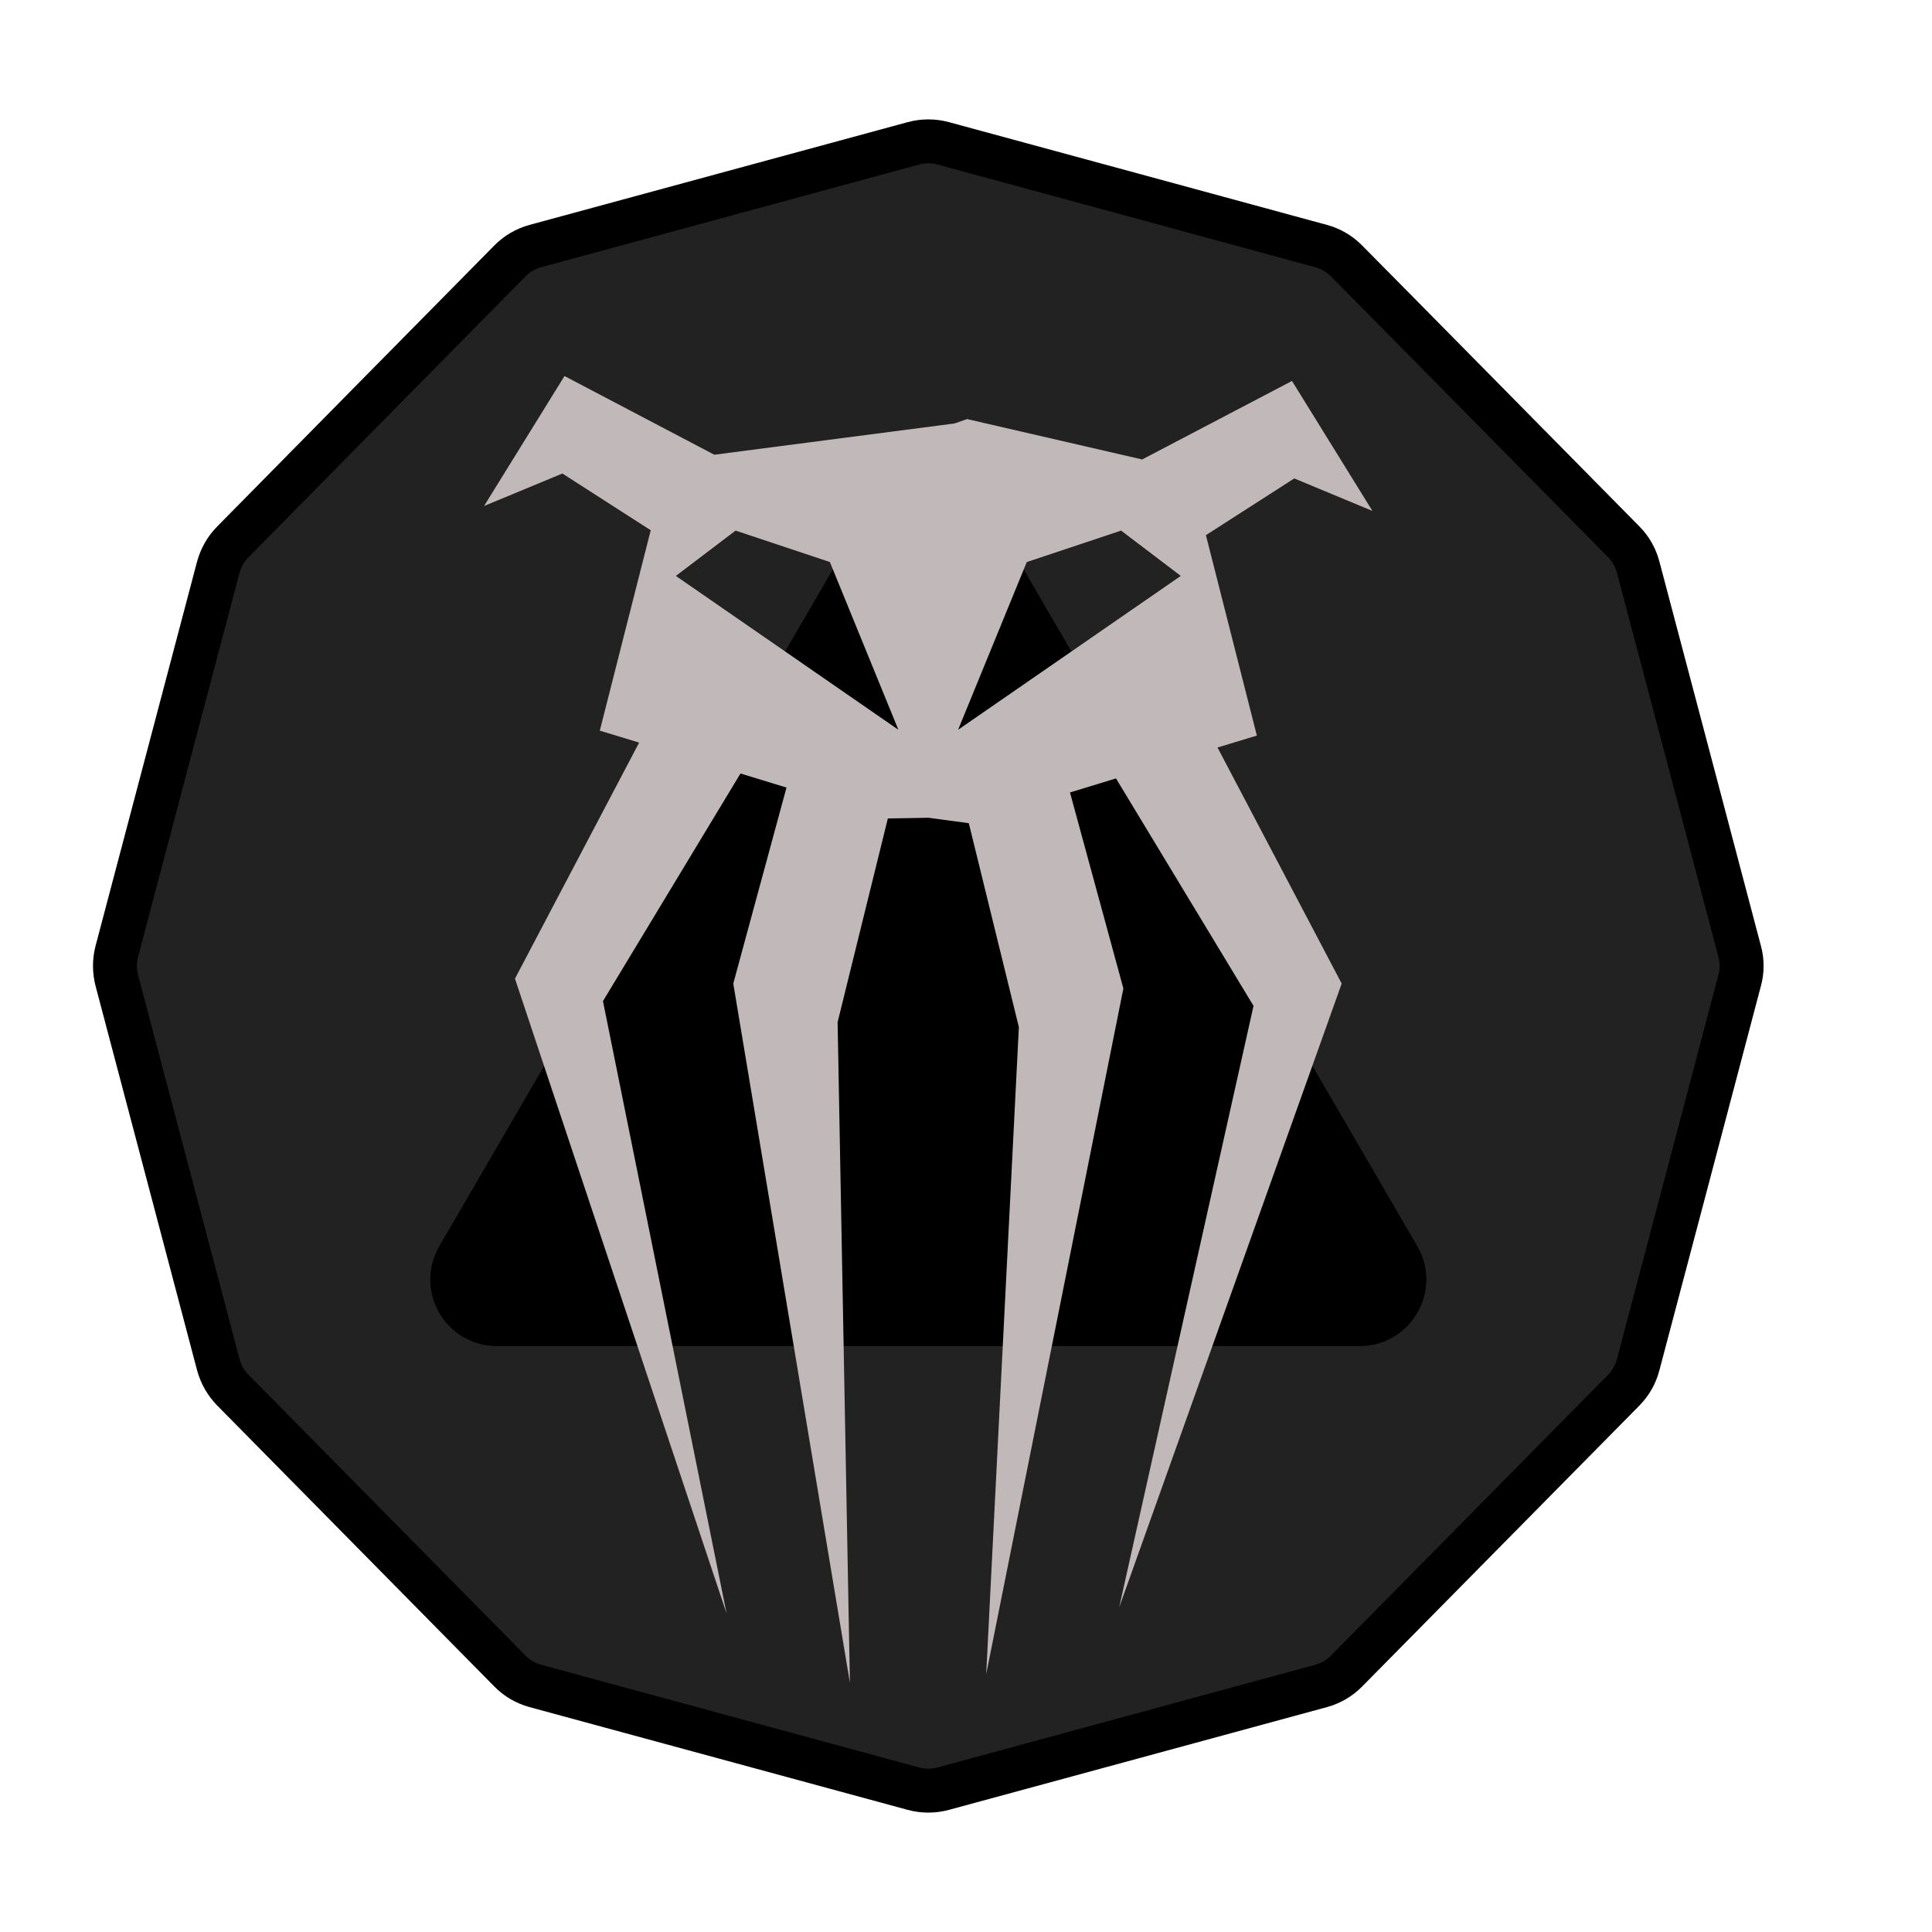
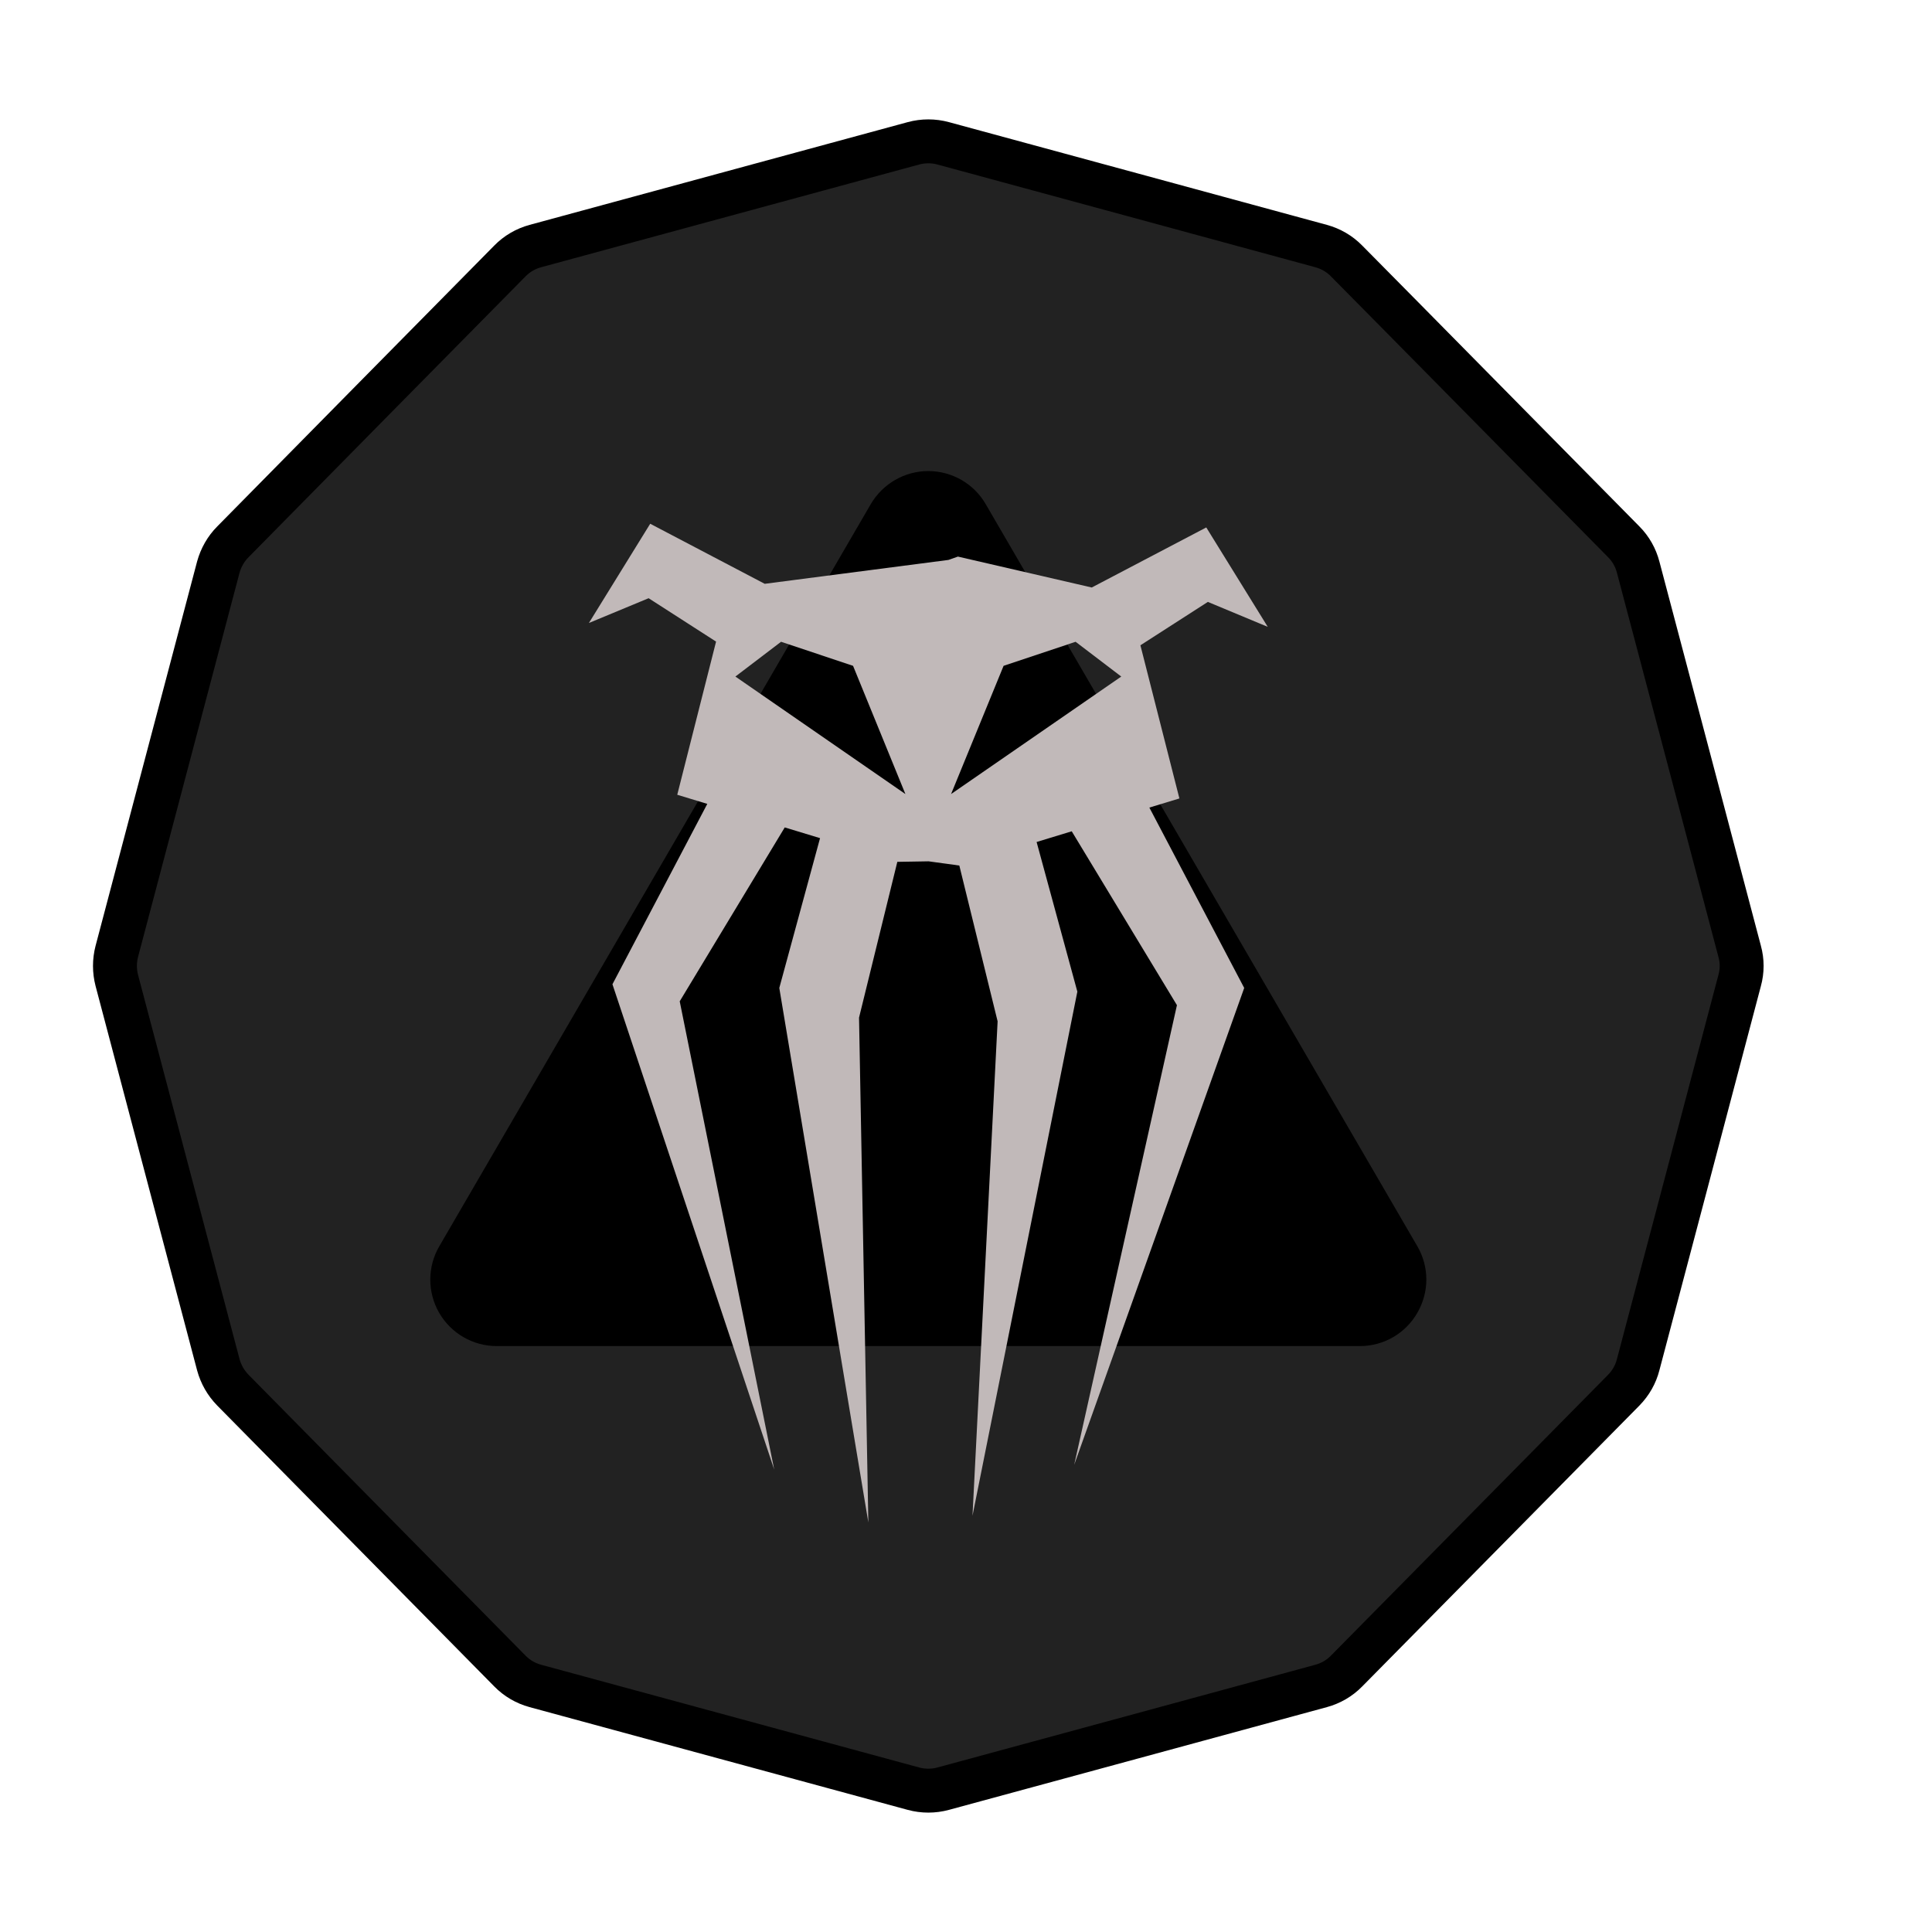
<svg xmlns="http://www.w3.org/2000/svg" width="100%" height="100%" viewBox="0 0 11 11" version="1.1" xml:space="preserve" style="fill-rule:evenodd;clip-rule:evenodd;stroke-linecap:round;stroke-miterlimit:3;">
  <rect id="ac_d20_20" x="0.005" y="0.22" width="10.56" height="10.56" style="fill:none;" />
  <g>
    <path d="M5.201,0.816c0.055,-0.015 0.114,-0.015 0.169,-0c0.364,0.099 1.79,0.486 2.152,0.585c0.055,0.015 0.105,0.044 0.145,0.085c0.266,0.268 1.314,1.332 1.578,1.599c0.04,0.04 0.068,0.09 0.082,0.144c0.097,0.365 0.482,1.824 0.578,2.188c0.015,0.054 0.015,0.111 0,0.165c-0.096,0.364 -0.481,1.823 -0.578,2.188c-0.014,0.055 -0.042,0.104 -0.082,0.145c-0.264,0.267 -1.312,1.33 -1.578,1.599c-0.04,0.041 -0.09,0.07 -0.145,0.085c-0.362,0.099 -1.788,0.486 -2.152,0.585c-0.055,0.015 -0.114,0.015 -0.169,-0c-0.364,-0.099 -1.79,-0.486 -2.153,-0.585c-0.055,-0.015 -0.105,-0.044 -0.145,-0.085c-0.265,-0.269 -1.314,-1.332 -1.577,-1.599c-0.04,-0.041 -0.068,-0.09 -0.083,-0.145c-0.096,-0.365 -0.482,-1.824 -0.578,-2.188c-0.014,-0.054 -0.014,-0.111 0,-0.165c0.096,-0.364 0.482,-1.823 0.578,-2.188c0.015,-0.054 0.043,-0.104 0.083,-0.144c0.263,-0.267 1.312,-1.331 1.577,-1.599c0.04,-0.041 0.09,-0.07 0.145,-0.085c0.363,-0.099 1.789,-0.486 2.153,-0.585Z" style="fill:#222;stroke:#000;stroke-width:0.25px;" />
    <path d="M4.958,2.87c0.068,-0.116 0.193,-0.188 0.327,-0.188c0.135,0 0.26,0.072 0.327,0.188c0.597,1.027 1.858,3.194 2.458,4.226c0.068,0.117 0.068,0.261 0,0.378c-0.067,0.118 -0.192,0.19 -0.327,0.19c-1.197,0 -3.718,0 -4.915,0c-0.135,0 -0.26,-0.072 -0.328,-0.19c-0.067,-0.117 -0.067,-0.261 0.001,-0.378c0.6,-1.032 1.86,-3.199 2.457,-4.226Z" />
  </g>
-   <path d="M5.287,4.656l-0.232,0.004l-0.286,1.16l0.07,3.761l-0.664,-3.981l0.303,-1.116l-0.262,-0.08l-0.783,1.296l0.704,3.487l-1.205,-3.615l0.707,-1.344l-0.224,-0.068l0.29,-1.141l-0.503,-0.323l-0.446,0.185l0.458,-0.74l0.853,0.448l1.368,-0.178l0.071,-0.025l0.997,0.23l0.853,-0.447l0.458,0.74l-0.445,-0.185l-0.503,0.323l0.29,1.141l-0.224,0.068l0.707,1.344l-1.267,3.552l0.765,-3.425l-0.783,-1.295l-0.262,0.08l0.304,1.116l-0.781,3.904l0.186,-3.684l-0.285,-1.161l-0.229,-0.031Zm-1.439,-1.377l1.267,0.876l-0.39,-0.955l-0.537,-0.179l-0.34,0.258Zm2.875,0l-0.34,-0.258l-0.537,0.179l-0.391,0.955l1.268,-0.876Z" style="fill:#c1b9b9;" />
+   <path d="M5.287,4.904l-0.178,0.003l-0.218,0.887l0.053,2.874l-0.507,-3.043l0.232,-0.853l-0.201,-0.061l-0.598,0.99l0.538,2.666l-0.921,-2.763l0.54,-1.027l-0.171,-0.052l0.221,-0.872l-0.384,-0.247l-0.34,0.141l0.349,-0.565l0.652,0.342l1.046,-0.136l0.054,-0.019l0.762,0.176l0.652,-0.342l0.35,0.566l-0.341,-0.142l-0.384,0.247l0.222,0.872l-0.171,0.052l0.54,1.027l-0.968,2.715l0.585,-2.617l-0.599,-0.99l-0.2,0.061l0.232,0.852l-0.597,2.984l0.143,-2.815l-0.218,-0.887l-0.175,-0.024Zm-1.1,-1.052l0.968,0.669l-0.298,-0.73l-0.41,-0.137l-0.26,0.198Zm2.197,-0l-0.26,-0.198l-0.41,0.137l-0.299,0.73l0.969,-0.669Z" style="fill:#c1b9b9;" />
</svg>
